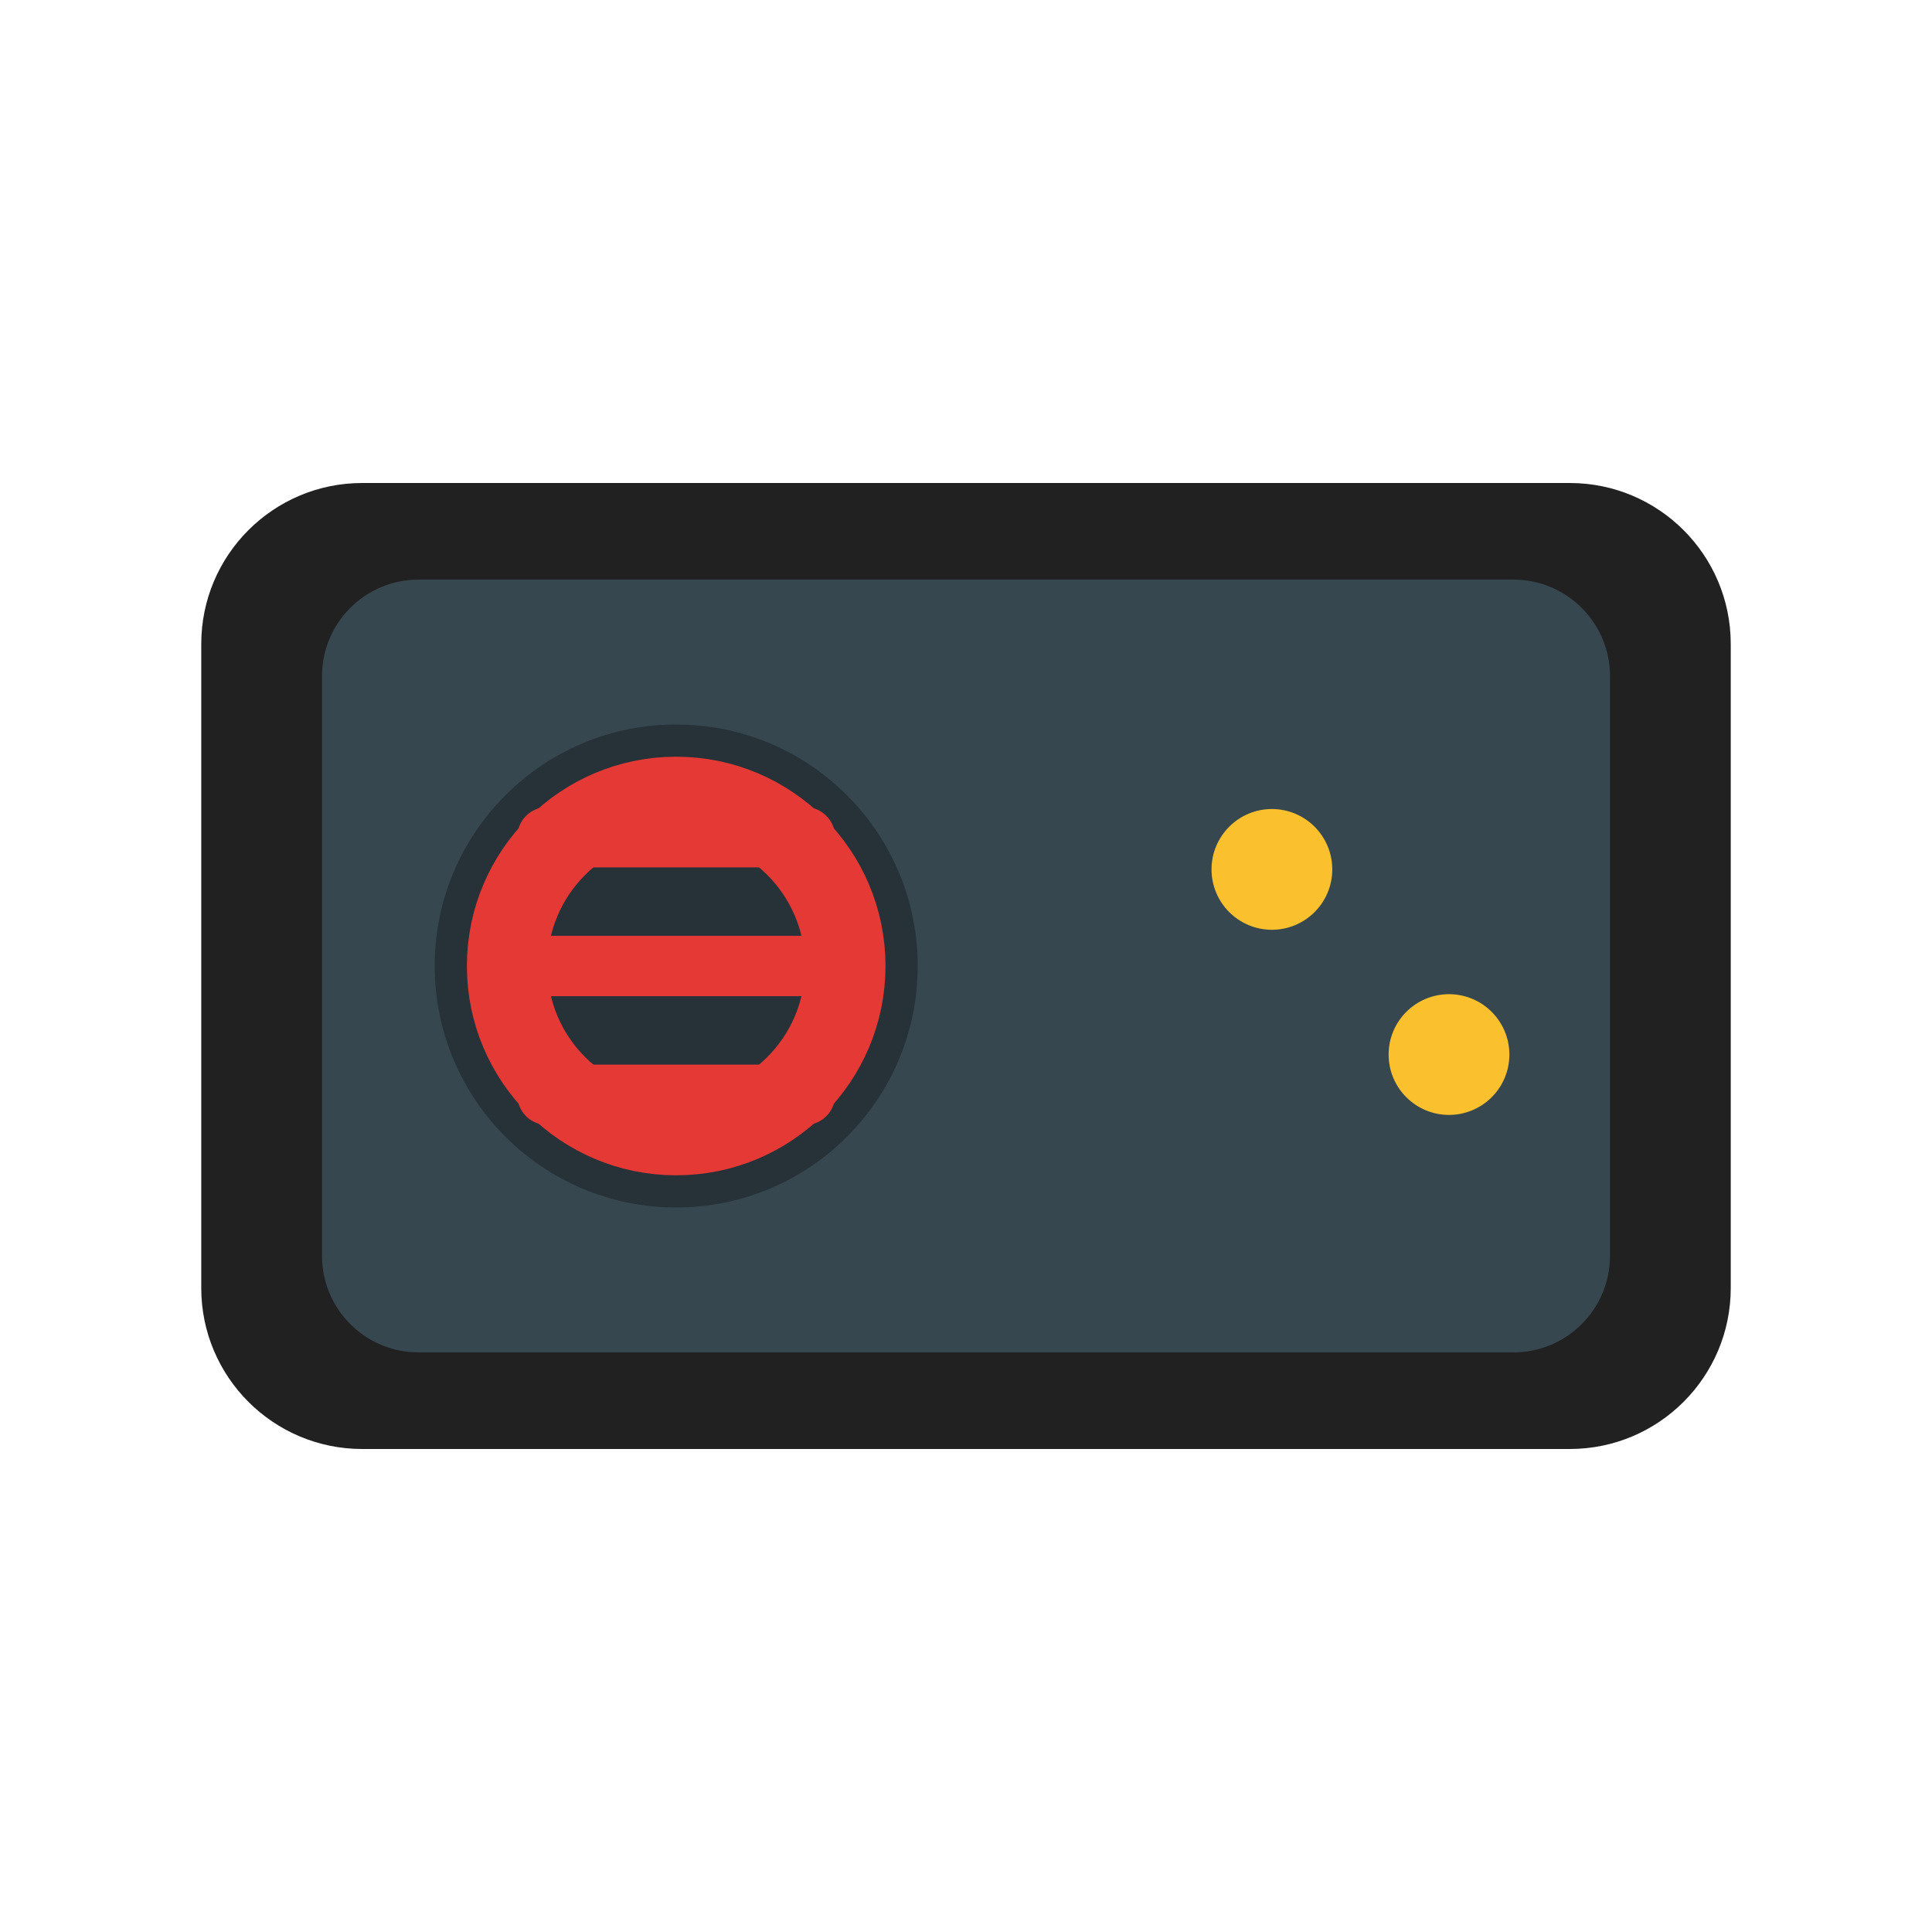
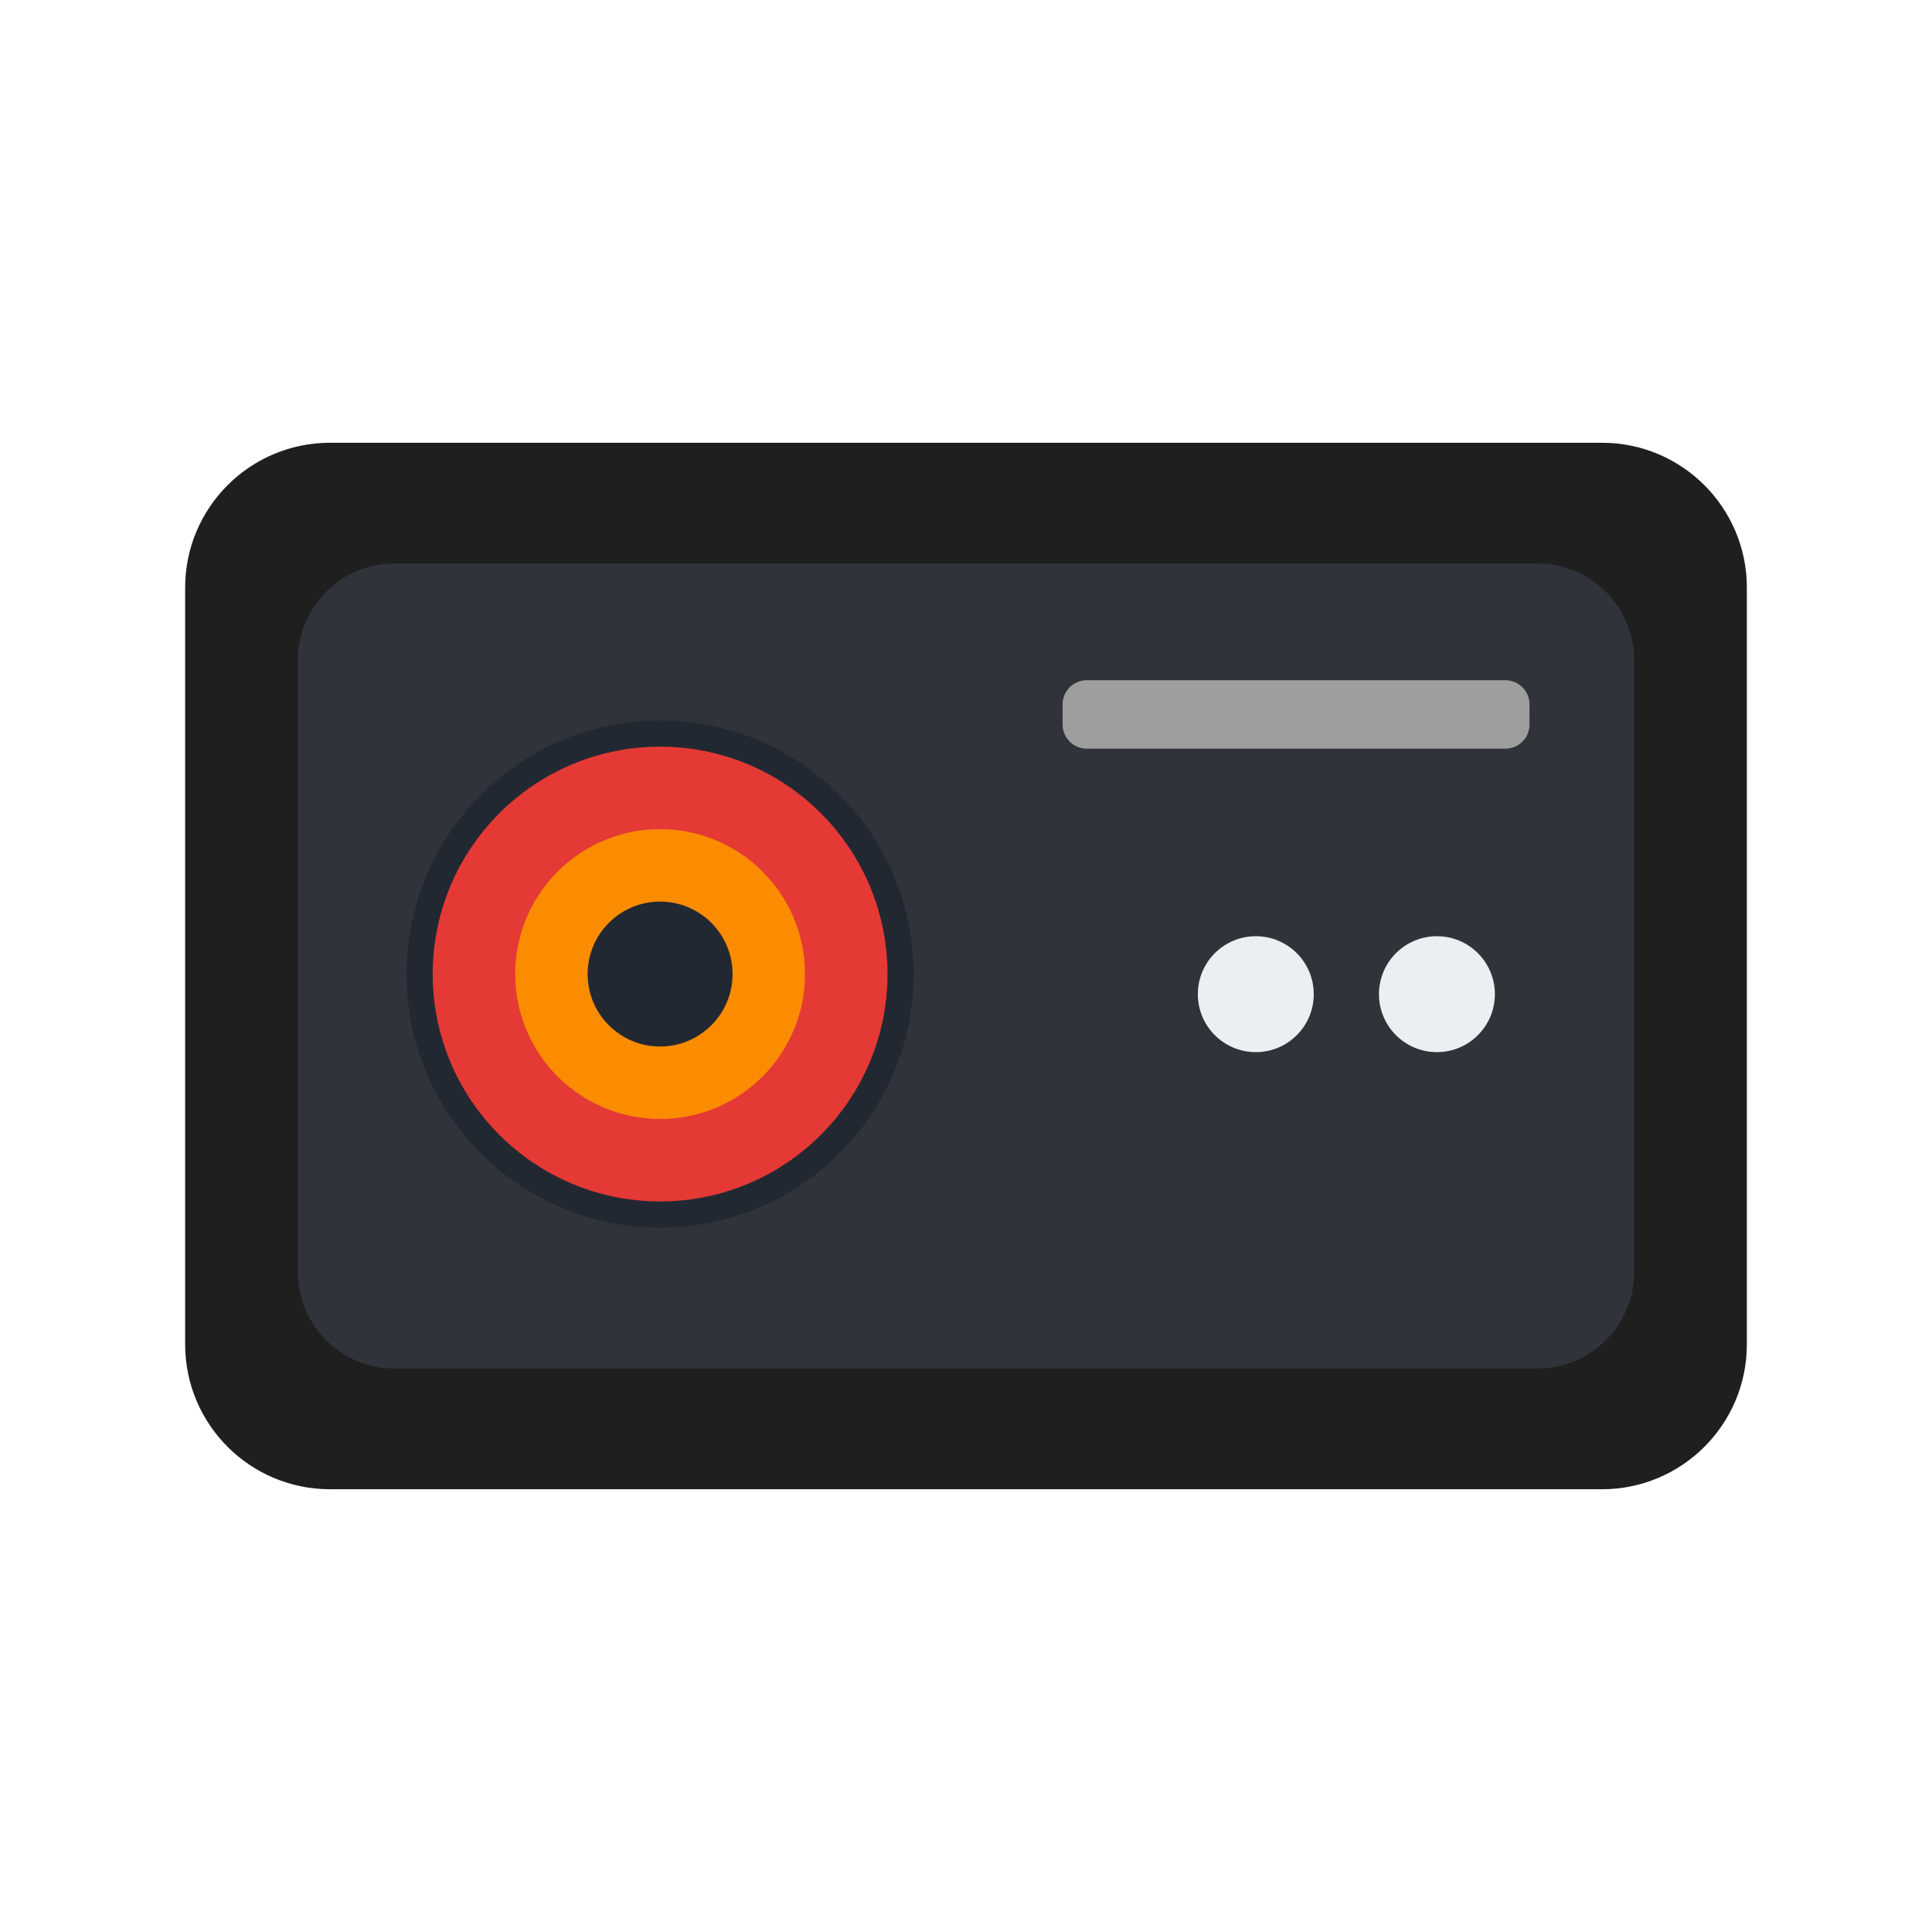
<svg xmlns="http://www.w3.org/2000/svg" viewBox="0 0 24 24">
-   <rect x="2.5" y="6" width="19" height="12" rx="2" fill="#212121" />
-   <rect x="4" y="7.2" width="16" height="9.6" rx="1.2" fill="#37474f" />
-   <circle cx="8.4" cy="12" r="3" fill="#263238" />
-   <circle cx="8.4" cy="12" r="2.1" fill="none" stroke="#e53935" stroke-width="1" />
-   <path d="M6.8 10.4H10M6.8 12H10M6.8 13.6H10" stroke="#e53935" stroke-width="0.75" stroke-linecap="round" />
-   <circle cx="15.8" cy="10.8" r="0.75" fill="#fbc02d" />
-   <circle cx="18" cy="13.1" r="0.75" fill="#fbc02d" />
+   <rect x="2.3" y="5.5" width="19.4" height="13" rx="1.8" fill="#1f1f1f" />
+   <rect x="3.7" y="7" width="16.6" height="10" rx="1.2" fill="#30343a" />
+   <circle cx="8.2" cy="12.1" r="3.15" fill="#222831" />
+   <circle cx="8.2" cy="12.1" r="2.25" fill="none" stroke="#e53935" stroke-width="1.15" />
+   <circle cx="8.2" cy="12.1" r="1.35" fill="none" stroke="#fb8c00" stroke-width="0.9" />
+   <rect x="13.2" y="8.45" width="5.8" height="0.85" rx="0.3" fill="#9e9e9e" />
+   <circle cx="15.6" cy="12.35" r="0.72" fill="#eceff1" />
+   <circle cx="17.85" cy="12.35" r="0.72" fill="#eceff1" />
</svg>
